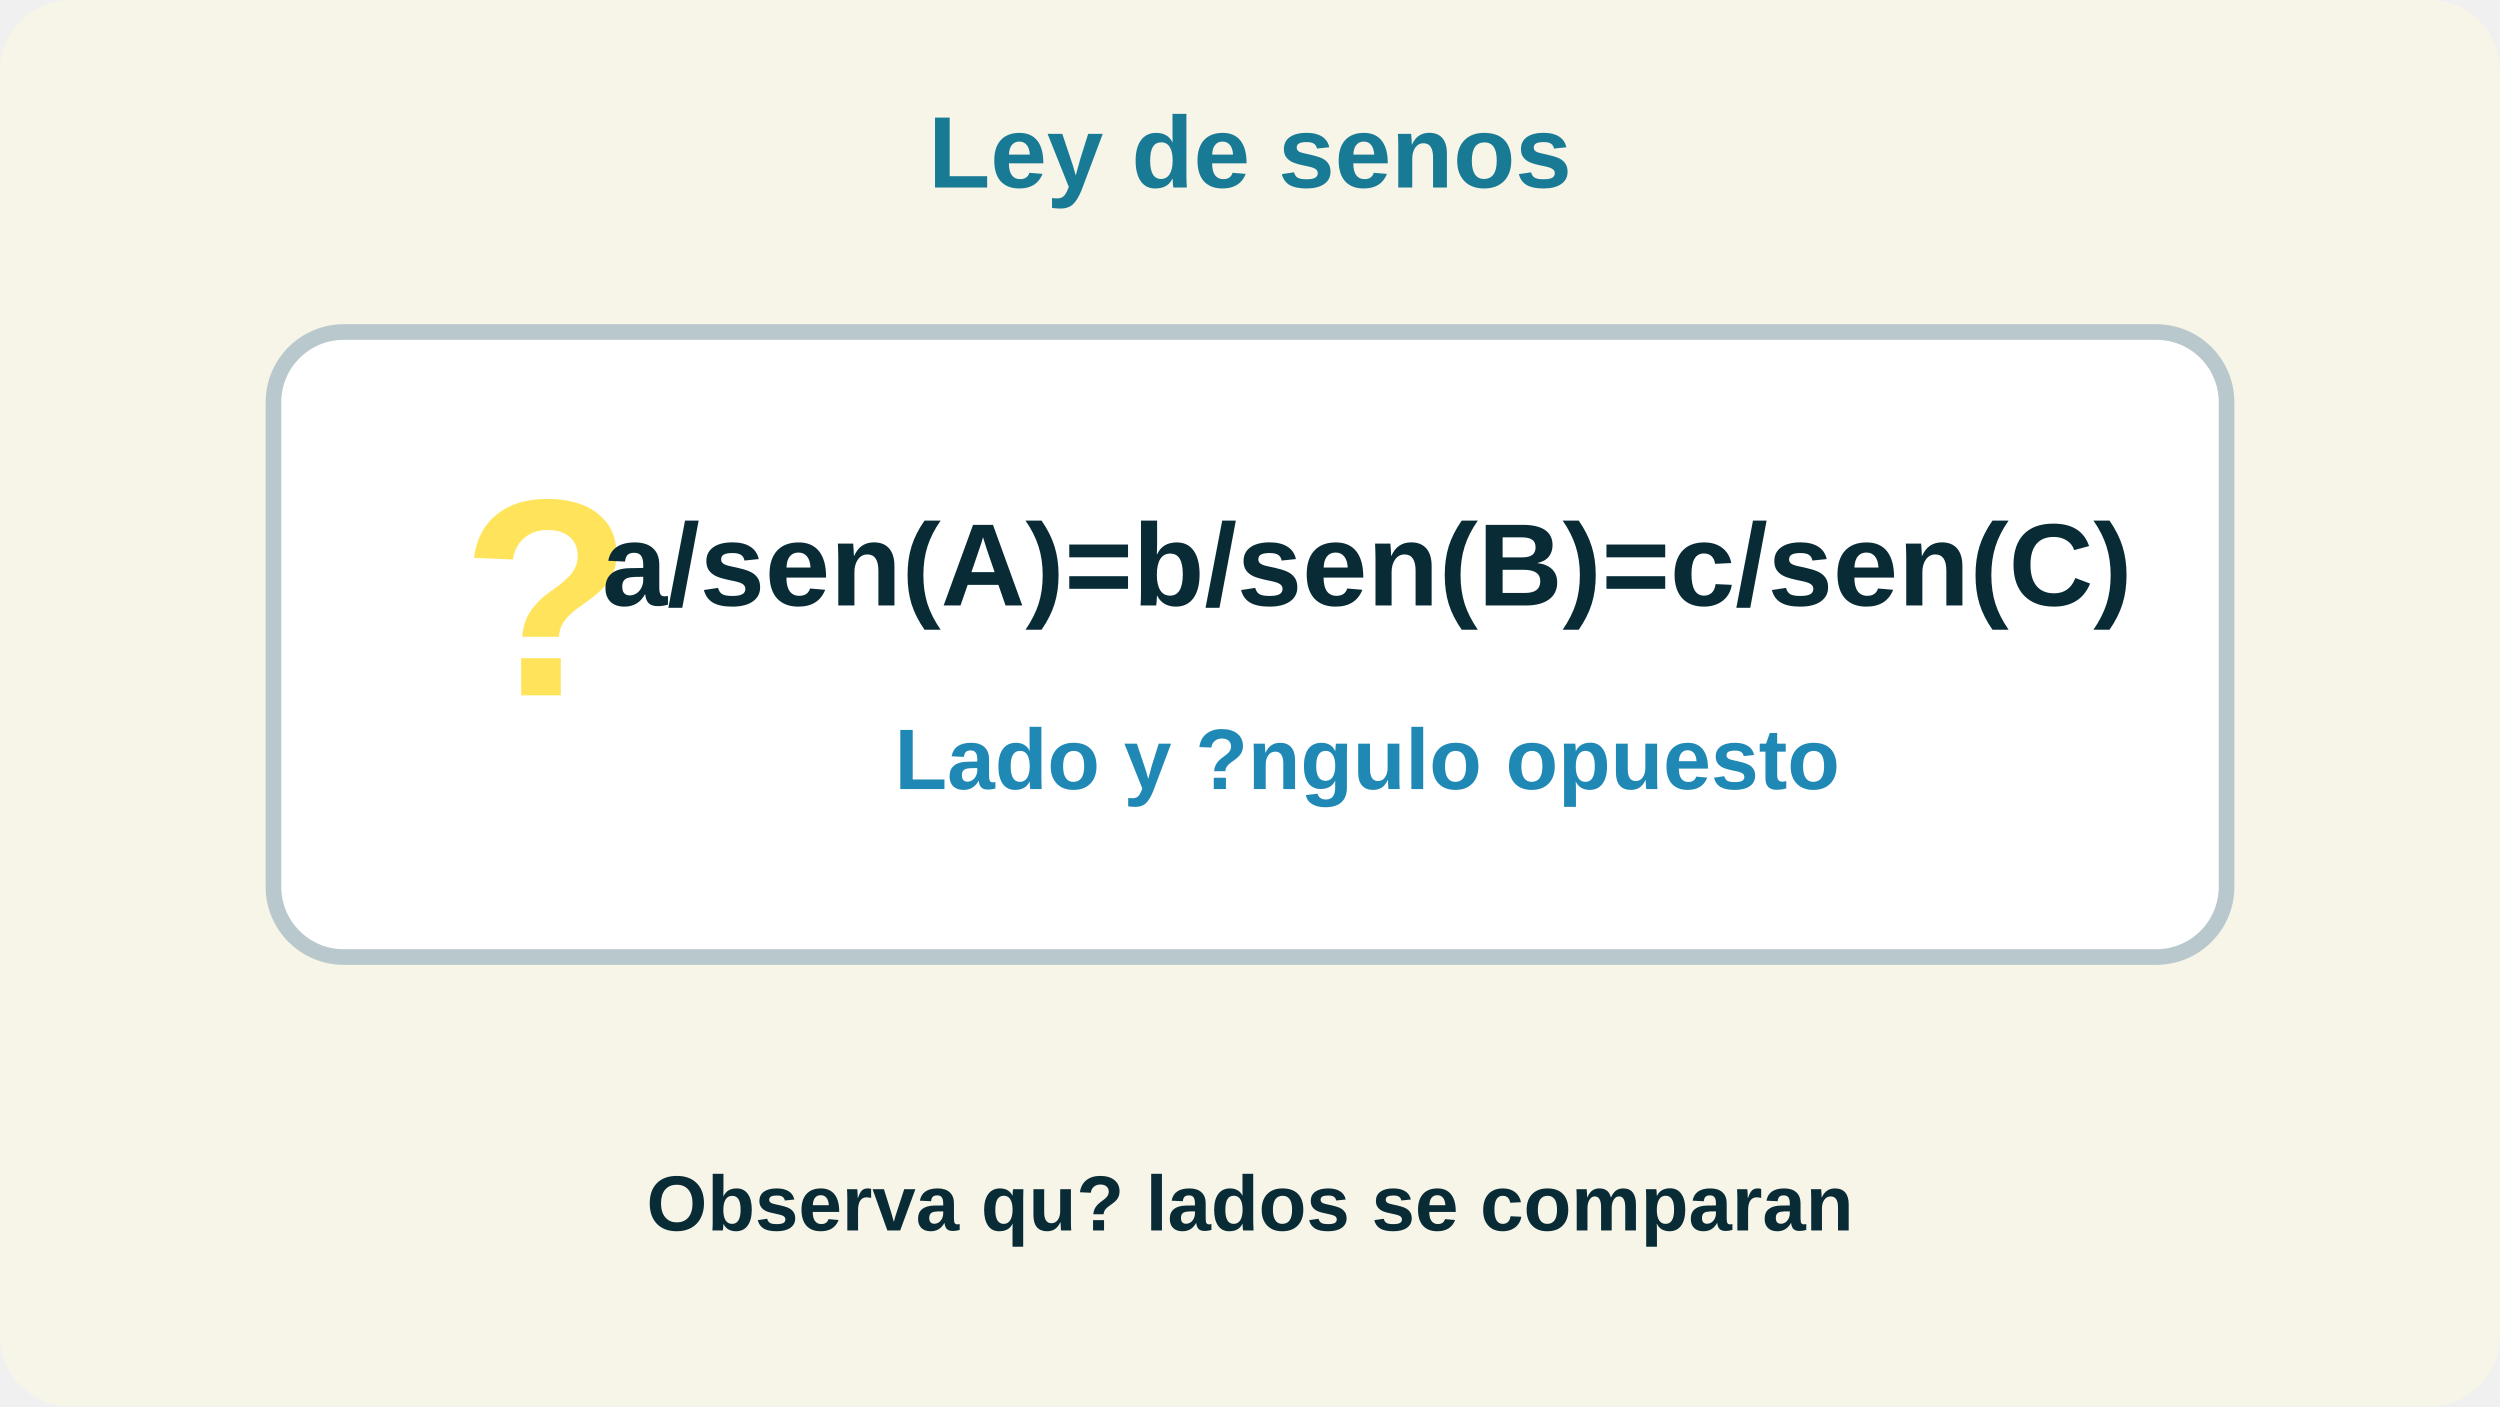
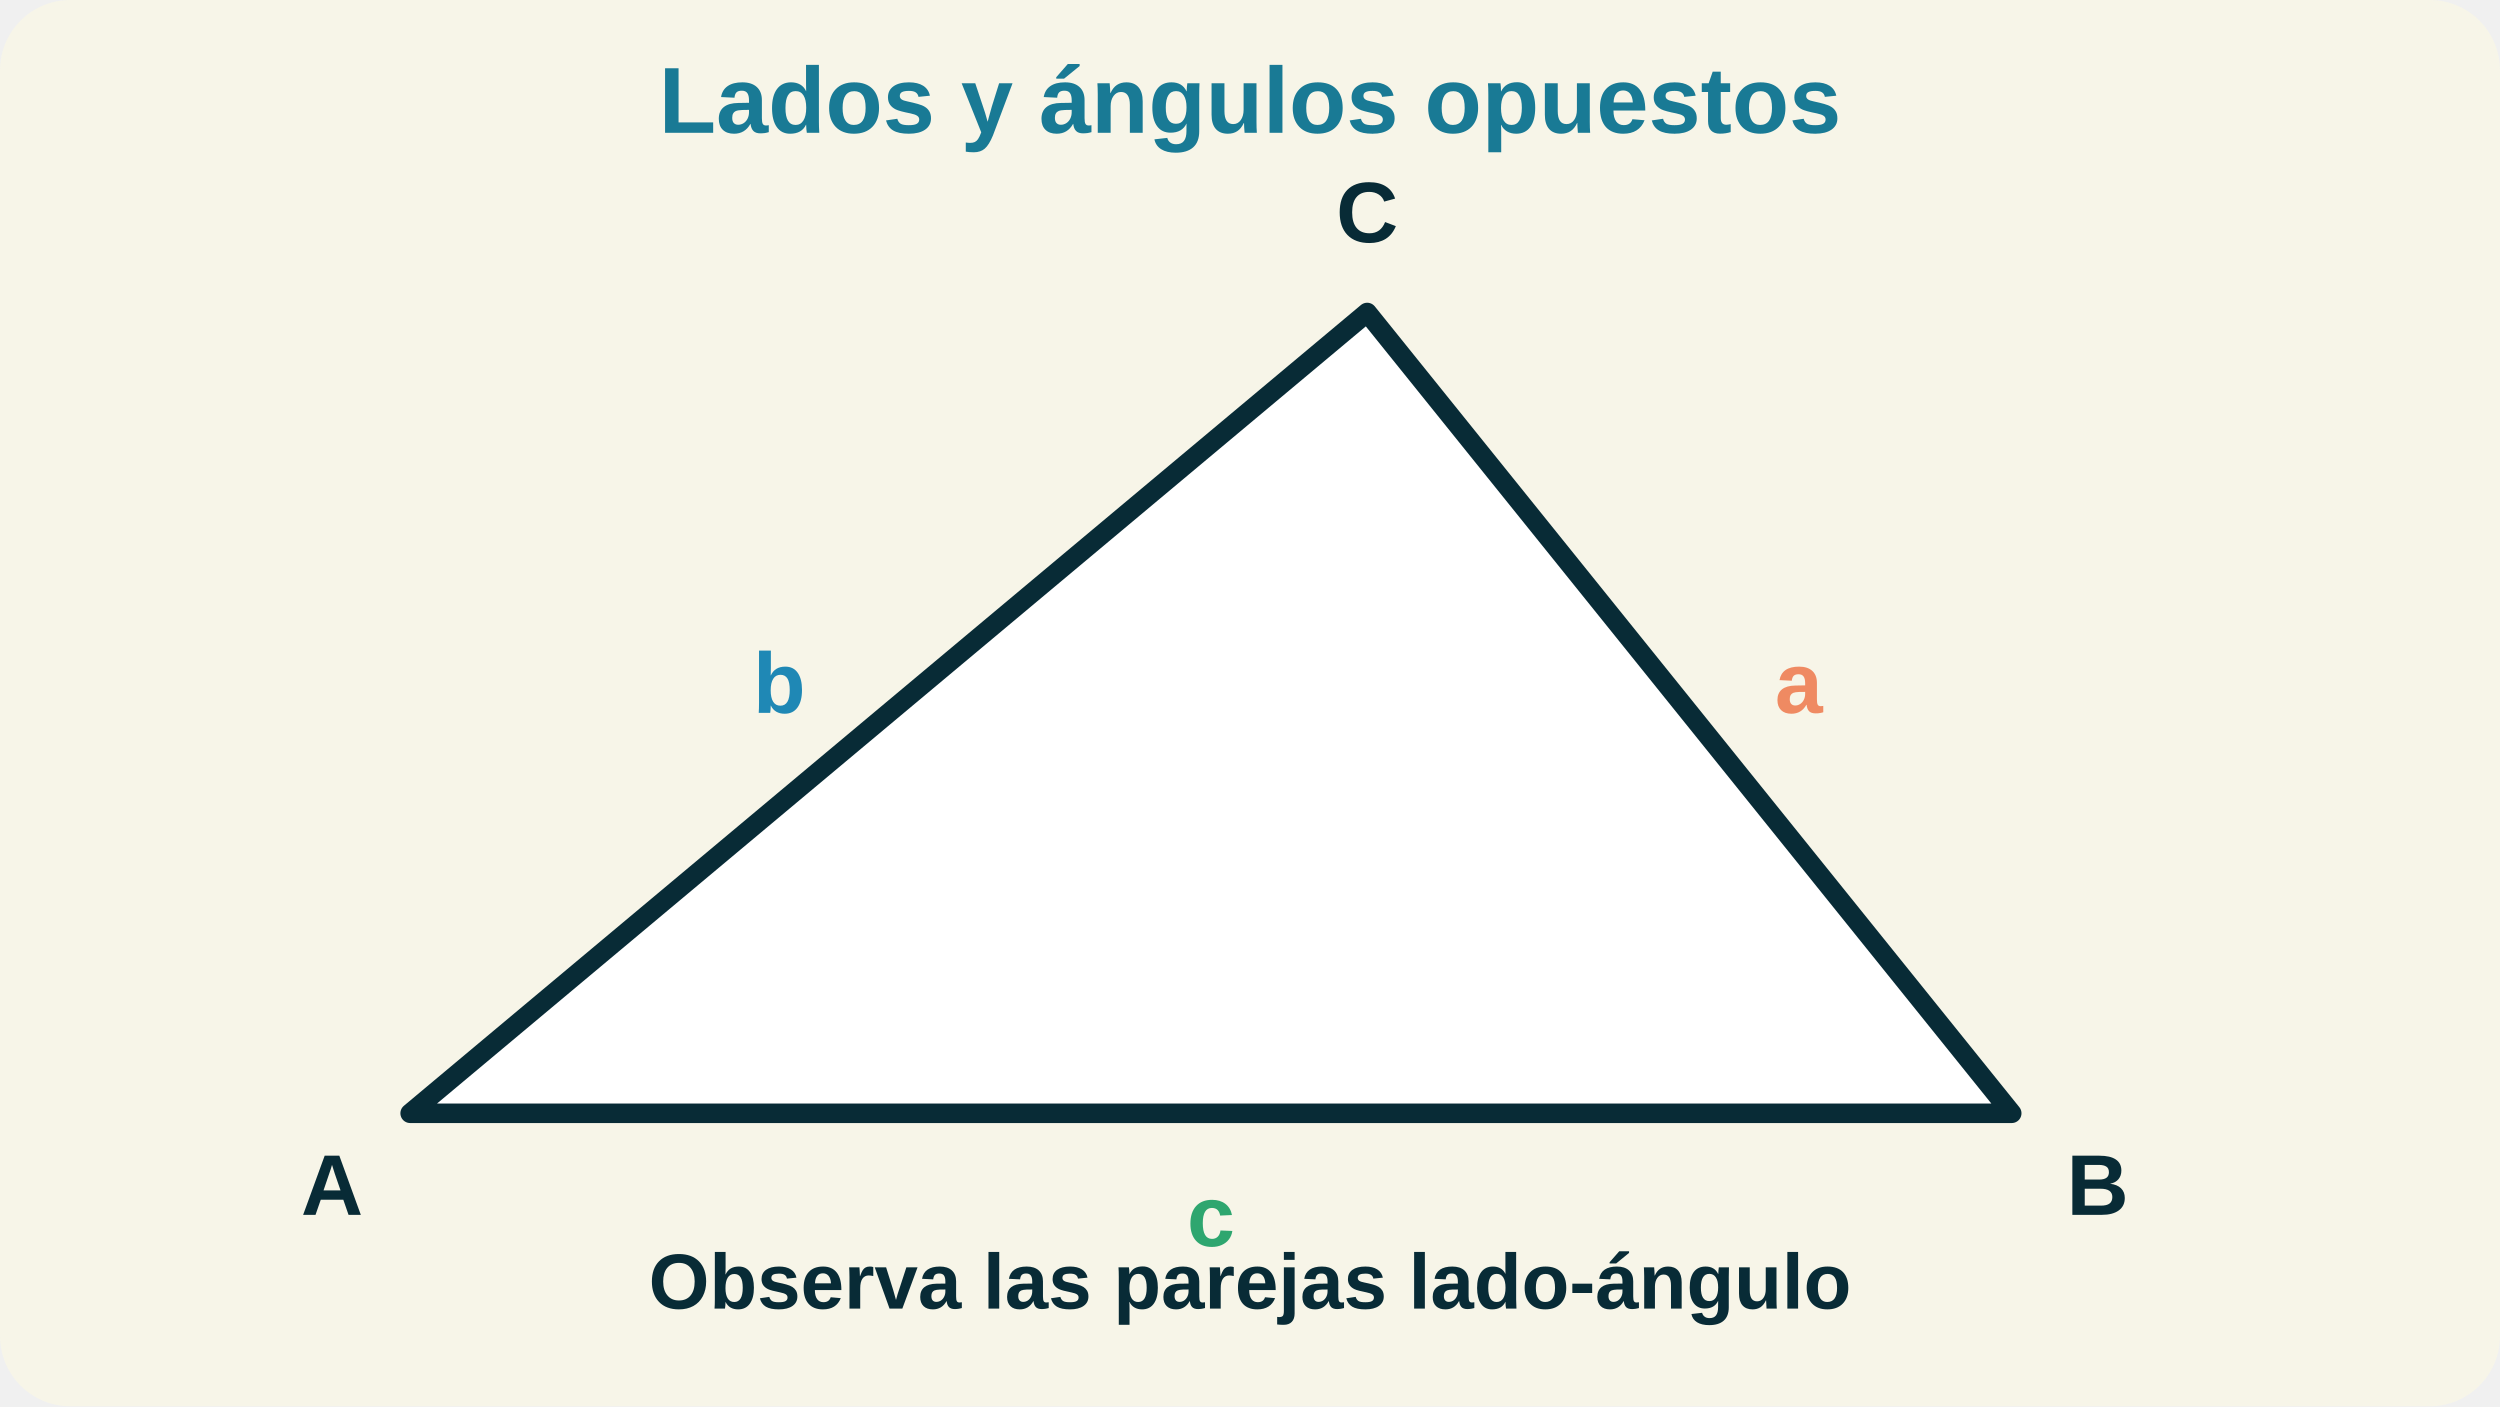
- <svg xmlns="http://www.w3.org/2000/svg" viewBox="0 0 640 360" role="img" aria-label="Ley de senos">
+ <svg xmlns="http://www.w3.org/2000/svg" viewBox="0 0 640 360" role="img" aria-label="Lados y angulos opuestos">
  <defs>
    <marker id="arrow" viewBox="0 0 10 10" refX="8" refY="5" markerWidth="6" markerHeight="6" orient="auto-start-reverse">
      <path d="M 0 0 L 10 5 L 0 10 z" fill="#082b36" />
    </marker>
  </defs>
  <rect width="640" height="360" rx="18" fill="#f7f5e8" />
-   <text x="320" y="48" text-anchor="middle" font-size="26" font-weight="900" fill="#197a95" font-family="Arial, sans-serif">Ley de senos</text>
-   <rect x="70" y="85" width="500" height="160" rx="18" fill="#ffffff" stroke="#b9c8cc" stroke-width="4" />
-   <text x="140" y="178" text-anchor="middle" font-size="72" font-weight="900" fill="#ffe45b" font-family="Arial, sans-serif">?</text>
-   <text x="350" y="155" text-anchor="middle" font-size="30" font-weight="900" fill="#082b36" font-family="Arial, sans-serif">a/sen(A)=b/sen(B)=c/sen(C)</text>
-   <text x="350" y="202" text-anchor="middle" font-size="22" font-weight="800" fill="#1f88b5" font-family="Arial, sans-serif">Lado y ?ngulo opuesto</text>
-   <text x="320" y="315" text-anchor="middle" font-size="20" font-weight="800" fill="#082b36" font-family="Arial, sans-serif">Observa qu? lados se comparan</text>
+   <text x="320" y="34" text-anchor="middle" font-size="24" font-weight="900" fill="#197a95" font-family="Arial, sans-serif">Lados y ángulos opuestos</text>
+   <polygon points="105,285 515,285 350,80" fill="#ffffff" stroke="#082b36" stroke-width="5" stroke-linejoin="round" />
+   <text x="85" y="311" text-anchor="middle" font-size="22" font-weight="900" fill="#082b36" font-family="Arial, sans-serif">A</text>
+   <text x="537" y="311" text-anchor="middle" font-size="22" font-weight="900" fill="#082b36" font-family="Arial, sans-serif">B</text>
+   <text x="350" y="62" text-anchor="middle" font-size="22" font-weight="900" fill="#082b36" font-family="Arial, sans-serif">C</text>
+   <text x="460.5" y="182.5" text-anchor="middle" font-size="22" font-weight="900" fill="#ef8a62" font-family="Arial, sans-serif">a</text>
+   <text x="199.5" y="182.5" text-anchor="middle" font-size="22" font-weight="900" fill="#1f88b5" font-family="Arial, sans-serif">b</text>
+   <text x="310.0" y="319" text-anchor="middle" font-size="22" font-weight="900" fill="#2ea66f" font-family="Arial, sans-serif">c</text>
+   <text x="320" y="335" text-anchor="middle" font-size="20" font-weight="800" fill="#082b36" font-family="Arial, sans-serif">Observa las parejas lado-ángulo</text>
</svg>
